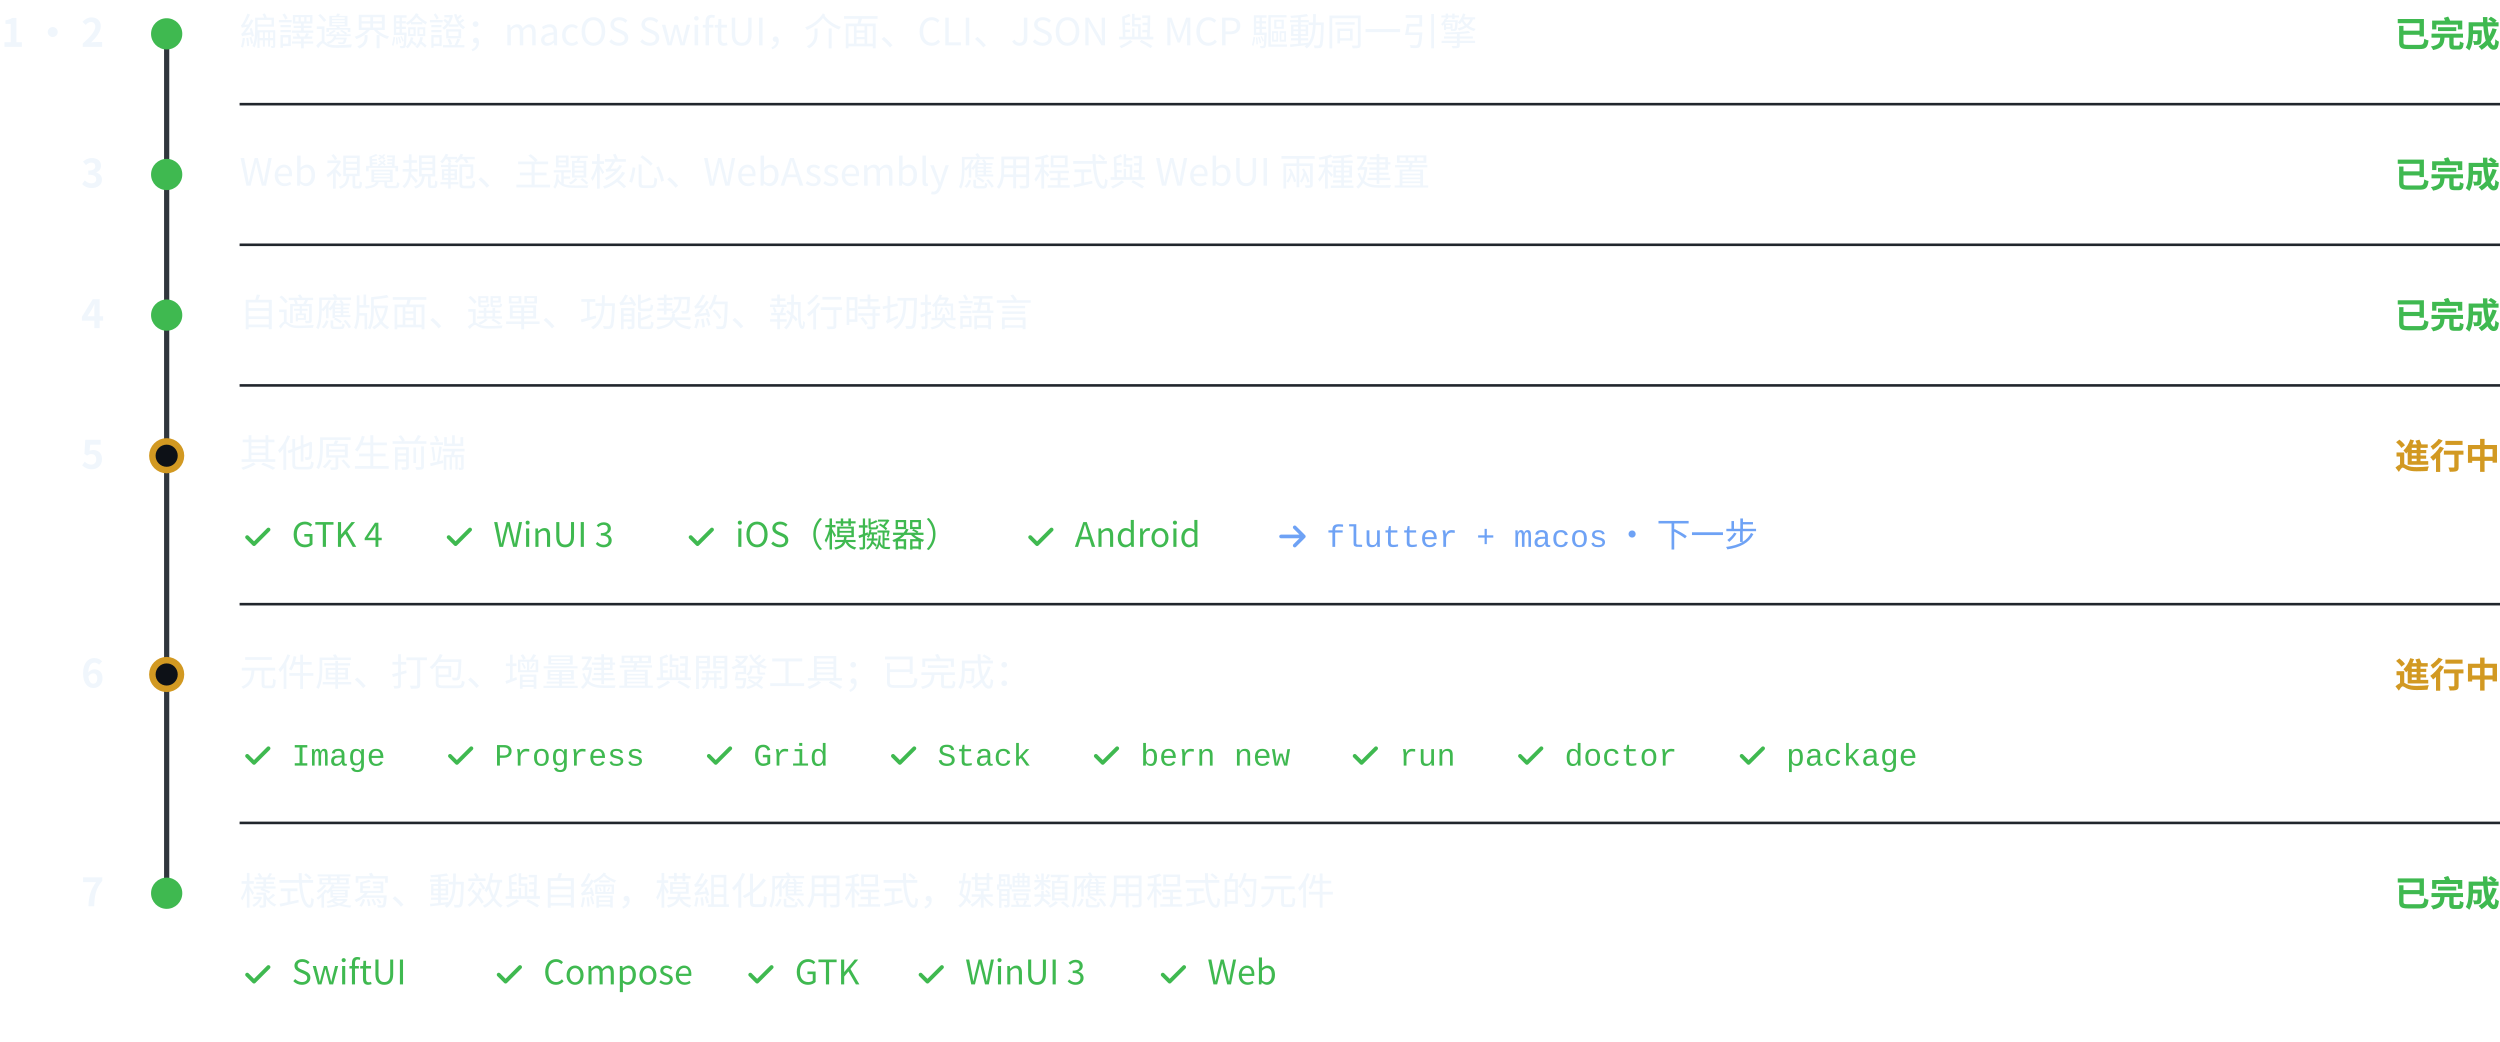
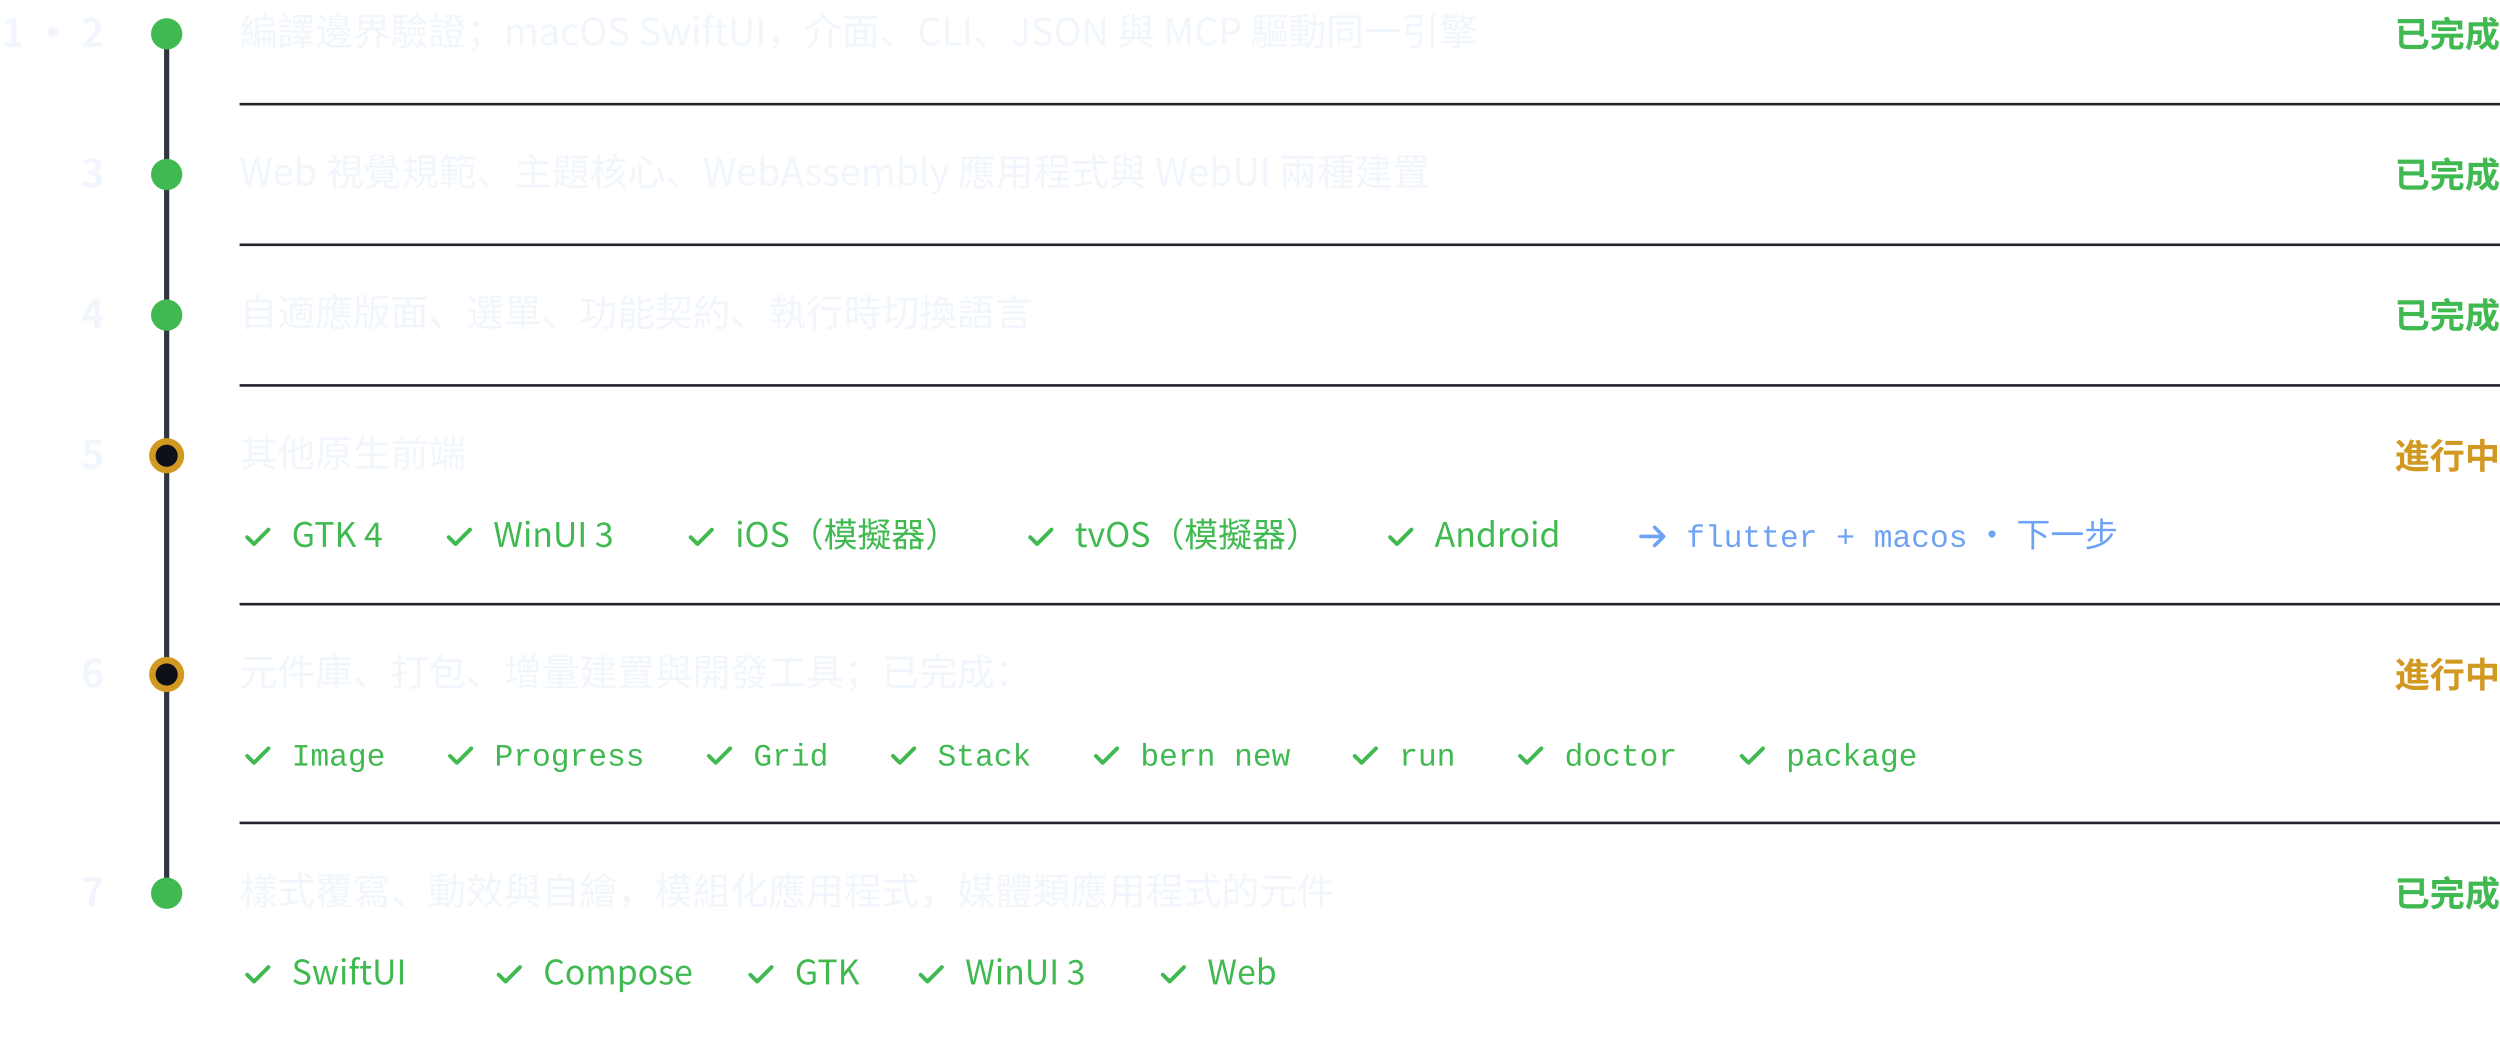
<svg xmlns="http://www.w3.org/2000/svg" viewBox="0 0 960 400" width="960" height="400" font-family="-apple-system, BlinkMacSystemFont, 'Segoe UI', 'PingFang SC', 'Hiragino Sans GB', 'Microsoft YaHei', 'Noto Sans CJK SC', 'Helvetica Neue', Arial, sans-serif">
  <defs>
    <symbol id="bern-logo" viewBox="0 0 1024 1024">
      <defs>
        <clipPath id="bern-symbol-disc">
          <circle cx="512" cy="512" r="512" />
        </clipPath>
      </defs>
      <g clip-path="url(#bern-symbol-disc)">
        <rect width="1024" height="1024" fill="#4A8BEF" />
        <path fill="#24324D" d="M 290.4 372.1 C 270.7 579.3 309.8 827.6 392.0 1060.0 L 1100 1100 L 1060.0 880.0 C 1013.0 692.2 904.4 451.5 684.3 270.5 A 14 14 0 0 0 662.4 286.5 C 693.7 364.2 711.6 444.8 715.3 529.4 A 36 36 0 0 1 691.6 564.9 C 620.6 590.7 549.5 616.5 478.5 642.4 A 36 36 0 0 1 436.0 628.1 C 383.8 547.6 344.6 461.1 317.8 369.5 A 14 14 0 0 0 290.4 372.1 Z" />
        <ellipse rx="22" ry="36" fill="#E8F4FF" transform="translate(520 760) rotate(-20)" />
        <ellipse rx="22" ry="36" fill="#E8F4FF" transform="translate(748 668) rotate(-20)" />
      </g>
    </symbol>
  </defs>
  <line x1="64" y1="13" x2="64" y2="343" stroke="#30363D" stroke-width="2" />
  <circle cx="64" cy="13" r="6" fill="#3FB950" />
  <circle cx="64" cy="67" r="6" fill="#3FB950" />
  <circle cx="64" cy="121" r="6" fill="#3FB950" />
  <circle cx="64" cy="175" r="5.5" fill="#0D1117" stroke="#D29922" stroke-width="2.5" />
  <circle cx="64" cy="259" r="5.5" fill="#0D1117" stroke="#D29922" stroke-width="2.5" />
  <circle cx="64" cy="343" r="6" fill="#3FB950" />
  <text x="40" y="18" font-size="15" font-weight="700" text-anchor="end" fill="#F0F6FC">1 · 2</text>
  <text x="92.0" y="17.4" font-size="14.5" fill="#F0F6FC">編譯邊界驗證；macOS SwiftUI，介面、CLI、JSON 與 MCP 驅動同一引擎</text>
  <text x="960.0" y="18.0" font-size="13.5" font-weight="700" fill="#3FB950" text-anchor="end">已完成</text>
  <line x1="92" y1="40.0" x2="960" y2="40.0" stroke="#21262D" />
  <text x="40" y="72" font-size="15" font-weight="700" text-anchor="end" fill="#F0F6FC">3</text>
  <text x="92.0" y="71.3" font-size="14.5" fill="#F0F6FC">Web 視覺規範、主題核心、WebAssembly 應用程式與 WebUI 兩種建置</text>
  <text x="960.0" y="72.0" font-size="13.5" font-weight="700" fill="#3FB950" text-anchor="end">已完成</text>
  <line x1="92" y1="94.0" x2="960" y2="94.0" stroke="#21262D" />
  <text x="40" y="126" font-size="15" font-weight="700" text-anchor="end" fill="#F0F6FC">4</text>
  <text x="92.0" y="125.3" font-size="14.5" fill="#F0F6FC">自適應版面、選單、功能契約、執行時切換語言</text>
  <text x="960.0" y="126.0" font-size="13.5" font-weight="700" fill="#3FB950" text-anchor="end">已完成</text>
  <line x1="92" y1="148.0" x2="960" y2="148.0" stroke="#21262D" />
  <text x="40" y="180" font-size="15" font-weight="700" text-anchor="end" fill="#F0F6FC">5</text>
  <text x="92.0" y="179.3" font-size="14.5" fill="#F0F6FC">其他原生前端</text>
  <g transform="translate(92.0 210.0)">
    <g transform="translate(0.0 -11.0) scale(0.5833)" fill="none" stroke="#3FB950" stroke-width="2.6" stroke-linecap="round" stroke-linejoin="round" color="#3FB950">
      <path d="m5 12.5 4.5 4.5L19 7.5" />
    </g>
    <text x="20" y="0" font-size="13" font-weight="500" fill="#3FB950">GTK 4</text>
  </g>
  <g transform="translate(169.4 210.0)">
    <g transform="translate(0.0 -11.0) scale(0.5833)" fill="none" stroke="#3FB950" stroke-width="2.6" stroke-linecap="round" stroke-linejoin="round" color="#3FB950">
      <path d="m5 12.5 4.5 4.5L19 7.5" />
    </g>
    <text x="20" y="0" font-size="13" font-weight="500" fill="#3FB950">WinUI 3</text>
  </g>
  <g transform="translate(262.3 210.0)">
    <g transform="translate(0.0 -11.0) scale(0.5833)" fill="none" stroke="#3FB950" stroke-width="2.6" stroke-linecap="round" stroke-linejoin="round" color="#3FB950">
      <path d="m5 12.5 4.5 4.5L19 7.5" />
    </g>
    <text x="20" y="0" font-size="13" font-weight="500" fill="#3FB950">iOS（模擬器）</text>
  </g>
  <g transform="translate(392.7 210.0)">
    <g transform="translate(0.0 -11.0) scale(0.5833)" fill="none" stroke="#3FB950" stroke-width="2.6" stroke-linecap="round" stroke-linejoin="round" color="#3FB950">
      <path d="m5 12.5 4.5 4.5L19 7.5" />
    </g>
+     <text x="20" y="0" font-size="13" font-weight="500" fill="#3FB950">tvOS（模擬器）</text>
+   </g>
+   <g transform="translate(530.9 210.0)">
+     <g transform="translate(0.0 -11.0) scale(0.5833)" fill="none" stroke="#3FB950" stroke-width="2.6" stroke-linecap="round" stroke-linejoin="round" color="#3FB950">
+       <path d="m5 12.5 4.5 4.5L19 7.5" />
+     </g>
    <text x="20" y="0" font-size="13" font-weight="500" fill="#3FB950">Android</text>
  </g>
-   <g transform="translate(489.3 210.0)">
+   <g transform="translate(627.5 210.0)">
    <g transform="translate(0.0 -11.0) scale(0.5833)" fill="none" stroke="#6EA2F5" stroke-width="2.4" stroke-linecap="round" stroke-linejoin="round" color="#6EA2F5">
      <path d="M4.5 12h15M13.5 6l6 6-6 6" />
    </g>
    <text x="20" y="0" font-size="13" font-weight="500" fill="#6EA2F5">
      <tspan font-family="ui-monospace, SFMono-Regular, Menlo, Consolas, 'Liberation Mono', monospace" font-size="12.0" fill="#6EA2F5">flutter + macos</tspan> · 下一步</text>
  </g>
  <text x="960.0" y="180.0" font-size="13.5" font-weight="700" fill="#D29922" text-anchor="end">進行中</text>
  <line x1="92" y1="232.0" x2="960" y2="232.0" stroke="#21262D" />
  <text x="40" y="264" font-size="15" font-weight="700" text-anchor="end" fill="#F0F6FC">6</text>
  <text x="92.0" y="263.4" font-size="14.5" fill="#F0F6FC">元件庫、打包、增量建置與開發工具；已完成：</text>
  <g transform="translate(92.0 294.0)">
    <g transform="translate(0.0 -11.0) scale(0.5833)" fill="none" stroke="#3FB950" stroke-width="2.6" stroke-linecap="round" stroke-linejoin="round" color="#3FB950">
      <path d="m5 12.5 4.5 4.5L19 7.5" />
    </g>
    <text x="20" y="0" font-size="13" font-weight="500" fill="#3FB950">
      <tspan font-family="ui-monospace, SFMono-Regular, Menlo, Consolas, 'Liberation Mono', monospace" font-size="12.0" fill="#3FB950">Image</tspan>
    </text>
  </g>
  <g transform="translate(169.9 294.0)">
    <g transform="translate(0.0 -11.0) scale(0.5833)" fill="none" stroke="#3FB950" stroke-width="2.6" stroke-linecap="round" stroke-linejoin="round" color="#3FB950">
      <path d="m5 12.5 4.5 4.5L19 7.5" />
    </g>
    <text x="20" y="0" font-size="13" font-weight="500" fill="#3FB950">
      <tspan font-family="ui-monospace, SFMono-Regular, Menlo, Consolas, 'Liberation Mono', monospace" font-size="12.0" fill="#3FB950">Progress</tspan>
    </text>
  </g>
  <g transform="translate(269.3 294.0)">
    <g transform="translate(0.0 -11.0) scale(0.5833)" fill="none" stroke="#3FB950" stroke-width="2.6" stroke-linecap="round" stroke-linejoin="round" color="#3FB950">
      <path d="m5 12.5 4.5 4.5L19 7.5" />
    </g>
    <text x="20" y="0" font-size="13" font-weight="500" fill="#3FB950">
      <tspan font-family="ui-monospace, SFMono-Regular, Menlo, Consolas, 'Liberation Mono', monospace" font-size="12.0" fill="#3FB950">Grid</tspan>
    </text>
  </g>
  <g transform="translate(340.0 294.0)">
    <g transform="translate(0.0 -11.0) scale(0.5833)" fill="none" stroke="#3FB950" stroke-width="2.6" stroke-linecap="round" stroke-linejoin="round" color="#3FB950">
      <path d="m5 12.5 4.5 4.5L19 7.5" />
    </g>
    <text x="20" y="0" font-size="13" font-weight="500" fill="#3FB950">
      <tspan font-family="ui-monospace, SFMono-Regular, Menlo, Consolas, 'Liberation Mono', monospace" font-size="12.0" fill="#3FB950">Stack</tspan>
    </text>
  </g>
  <g transform="translate(417.9 294.0)">
    <g transform="translate(0.0 -11.0) scale(0.5833)" fill="none" stroke="#3FB950" stroke-width="2.6" stroke-linecap="round" stroke-linejoin="round" color="#3FB950">
      <path d="m5 12.5 4.5 4.5L19 7.5" />
    </g>
    <text x="20" y="0" font-size="13" font-weight="500" fill="#3FB950">
      <tspan font-family="ui-monospace, SFMono-Regular, Menlo, Consolas, 'Liberation Mono', monospace" font-size="12.0" fill="#3FB950">bern new</tspan>
    </text>
  </g>
  <g transform="translate(517.3 294.0)">
    <g transform="translate(0.0 -11.0) scale(0.5833)" fill="none" stroke="#3FB950" stroke-width="2.6" stroke-linecap="round" stroke-linejoin="round" color="#3FB950">
      <path d="m5 12.5 4.5 4.5L19 7.5" />
    </g>
    <text x="20" y="0" font-size="13" font-weight="500" fill="#3FB950">
      <tspan font-family="ui-monospace, SFMono-Regular, Menlo, Consolas, 'Liberation Mono', monospace" font-size="12.0" fill="#3FB950">run</tspan>
    </text>
  </g>
  <g transform="translate(580.8 294.0)">
    <g transform="translate(0.0 -11.0) scale(0.5833)" fill="none" stroke="#3FB950" stroke-width="2.6" stroke-linecap="round" stroke-linejoin="round" color="#3FB950">
      <path d="m5 12.5 4.5 4.5L19 7.5" />
    </g>
    <text x="20" y="0" font-size="13" font-weight="500" fill="#3FB950">
      <tspan font-family="ui-monospace, SFMono-Regular, Menlo, Consolas, 'Liberation Mono', monospace" font-size="12.0" fill="#3FB950">doctor</tspan>
    </text>
  </g>
  <g transform="translate(665.9 294.0)">
    <g transform="translate(0.0 -11.0) scale(0.5833)" fill="none" stroke="#3FB950" stroke-width="2.6" stroke-linecap="round" stroke-linejoin="round" color="#3FB950">
      <path d="m5 12.5 4.5 4.5L19 7.5" />
    </g>
    <text x="20" y="0" font-size="13" font-weight="500" fill="#3FB950">
      <tspan font-family="ui-monospace, SFMono-Regular, Menlo, Consolas, 'Liberation Mono', monospace" font-size="12.0" fill="#3FB950">package</tspan>
    </text>
  </g>
  <text x="960.0" y="264.0" font-size="13.5" font-weight="700" fill="#D29922" text-anchor="end">進行中</text>
  <line x1="92" y1="316.0" x2="960" y2="316.0" stroke="#21262D" />
  <text x="40" y="348" font-size="15" font-weight="700" text-anchor="end" fill="#F0F6FC">7</text>
  <text x="92.0" y="347.4" font-size="14.5" fill="#F0F6FC">樣式覆寫、動效與自繪，模組化應用程式，媒體類應用程式的元件</text>
  <g transform="translate(92.0 378.0)">
    <g transform="translate(0.0 -11.0) scale(0.5833)" fill="none" stroke="#3FB950" stroke-width="2.6" stroke-linecap="round" stroke-linejoin="round" color="#3FB950">
      <path d="m5 12.5 4.5 4.5L19 7.5" />
    </g>
    <text x="20" y="0" font-size="13" font-weight="500" fill="#3FB950">SwiftUI</text>
  </g>
  <g transform="translate(188.6 378.0)">
    <g transform="translate(0.0 -11.0) scale(0.5833)" fill="none" stroke="#3FB950" stroke-width="2.6" stroke-linecap="round" stroke-linejoin="round" color="#3FB950">
      <path d="m5 12.5 4.5 4.5L19 7.5" />
    </g>
    <text x="20" y="0" font-size="13" font-weight="500" fill="#3FB950">Compose</text>
  </g>
  <g transform="translate(285.2 378.0)">
    <g transform="translate(0.0 -11.0) scale(0.5833)" fill="none" stroke="#3FB950" stroke-width="2.6" stroke-linecap="round" stroke-linejoin="round" color="#3FB950">
      <path d="m5 12.5 4.5 4.5L19 7.5" />
    </g>
    <text x="20" y="0" font-size="13" font-weight="500" fill="#3FB950">GTK</text>
  </g>
  <g transform="translate(350.6 378.0)">
    <g transform="translate(0.0 -11.0) scale(0.5833)" fill="none" stroke="#3FB950" stroke-width="2.6" stroke-linecap="round" stroke-linejoin="round" color="#3FB950">
      <path d="m5 12.5 4.5 4.5L19 7.5" />
    </g>
    <text x="20" y="0" font-size="13" font-weight="500" fill="#3FB950">WinUI 3</text>
  </g>
  <g transform="translate(443.6 378.0)">
    <g transform="translate(0.0 -11.0) scale(0.5833)" fill="none" stroke="#3FB950" stroke-width="2.6" stroke-linecap="round" stroke-linejoin="round" color="#3FB950">
      <path d="m5 12.5 4.5 4.5L19 7.5" />
    </g>
    <text x="20" y="0" font-size="13" font-weight="500" fill="#3FB950">Web</text>
  </g>
  <text x="960.0" y="348.0" font-size="13.5" font-weight="700" fill="#3FB950" text-anchor="end">已完成</text>
</svg>
